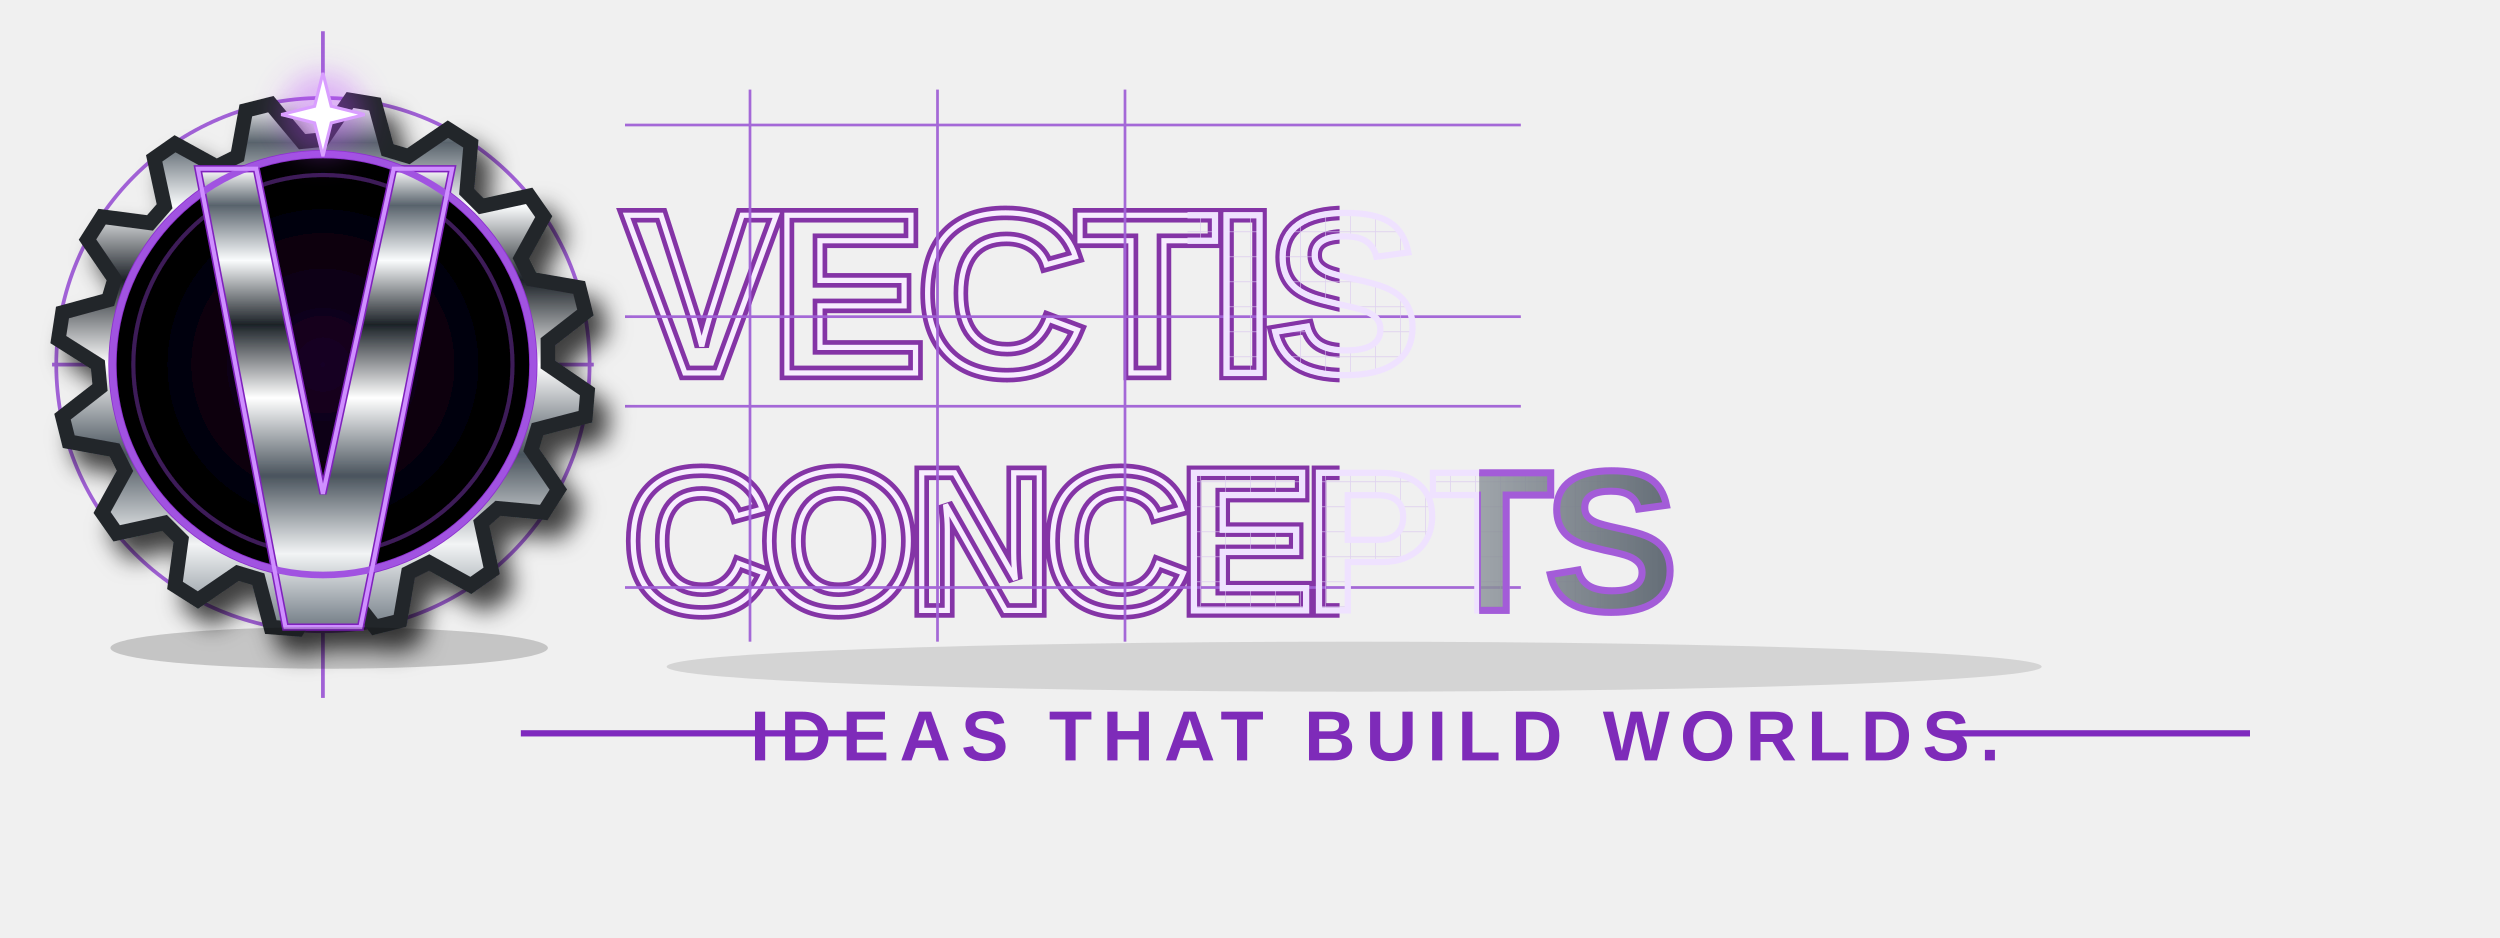
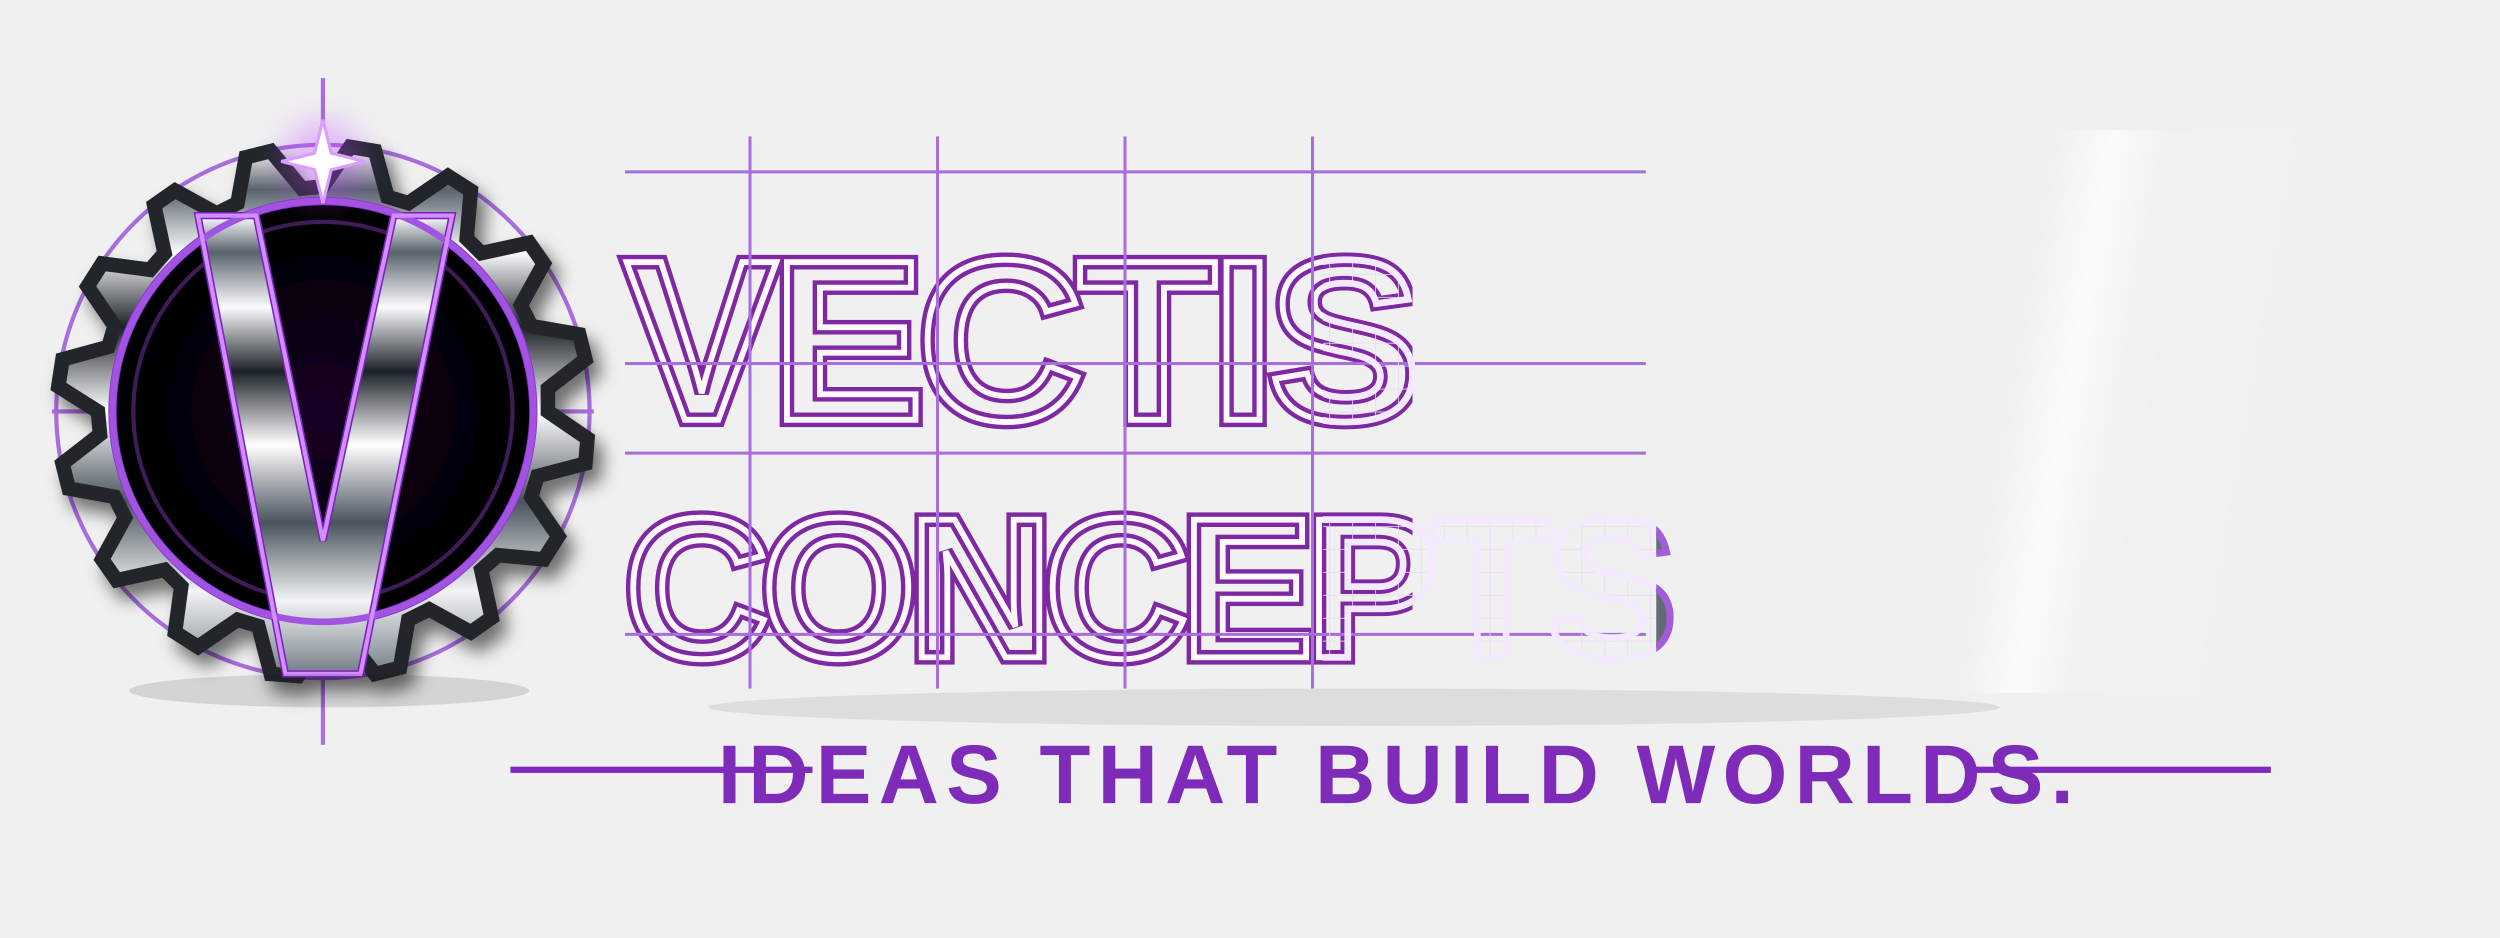
- <svg xmlns="http://www.w3.org/2000/svg" width="1200" height="450" viewBox="0 45 1200 450" role="img" aria-labelledby="title desc">
+ <svg xmlns="http://www.w3.org/2000/svg" width="1200" height="450" viewBox="0 35 1200 425" role="img" aria-labelledby="title desc">
  <defs>
    <linearGradient id="chrome" x1="0" y1="0" x2="0" y2="1">
      <stop offset="0" stop-color="#ffffff" />
      <stop offset=".08" stop-color="#59636c" />
      <stop offset=".20" stop-color="#fafcfd" />
      <stop offset=".34" stop-color="#1c2228" />
      <stop offset=".50" stop-color="#ffffff" />
      <stop offset=".67" stop-color="#4a545d" />
      <stop offset=".84" stop-color="#f2f4f5" />
      <stop offset="1" stop-color="#737d86" />
    </linearGradient>
    <linearGradient id="semiChrome" x1="0" y1="0" x2="1" y2="0">
-       <stop offset="0" stop-color="#676f78" stop-opacity=".18" />
-       <stop offset=".42" stop-color="#ffffff" stop-opacity=".62" />
-       <stop offset="1" stop-color="#59636d" stop-opacity=".93" />
+       <stop offset="0" stop-color="#676f78" stop-opacity=".12" />
+       <stop offset=".48" stop-color="#ffffff" stop-opacity=".68" />
+       <stop offset="1" stop-color="#59636d" stop-opacity=".96" />
    </linearGradient>
    <linearGradient id="purple" x1="0" y1="0" x2="0" y2="1">
      <stop offset="0" stop-color="#dfc1ff" />
      <stop offset=".18" stop-color="#a946df" />
      <stop offset=".40" stop-color="#701aa5" />
      <stop offset=".62" stop-color="#3b0068" />
      <stop offset=".82" stop-color="#9137ca" />
      <stop offset="1" stop-color="#210032" />
    </linearGradient>
    <radialGradient id="disc">
      <stop offset="0" stop-color="#180425" />
      <stop offset=".68" stop-color="#050108" />
      <stop offset="1" />
    </radialGradient>
-     <pattern id="cadGrid" width="12" height="12" patternUnits="userSpaceOnUse">
-       <path d="M12 0H0V12" fill="none" stroke="#d7c4ee" stroke-width=".8" opacity=".68" />
+     <linearGradient id="chromeSweep" x1="0" y1="0" x2="1" y2="0">
+       <stop offset="0" stop-color="#fff" stop-opacity="0" />
+       <stop offset=".45" stop-color="#fff" stop-opacity="0" />
+       <stop offset=".56" stop-color="#fff" stop-opacity=".72" />
+       <stop offset=".66" stop-color="#fff" stop-opacity=".12" />
+       <stop offset="1" stop-color="#fff" stop-opacity="0" />
+     </linearGradient>
+     <pattern id="cadGrid" width="11" height="11" patternUnits="userSpaceOnUse">
+       <path d="M11 0H0V11" fill="none" stroke="#eadcf8" stroke-width=".9" opacity=".82" />
    </pattern>
-     <filter id="shadow" x="-40%" y="-40%" width="200%" height="220%">
-       <feDropShadow dx="7" dy="9" stdDeviation="5.5" flood-color="#000" flood-opacity=".74" />
+     <filter id="shadow" x="-35%" y="-35%" width="180%" height="190%">
+       <feDropShadow dx="4" dy="6" stdDeviation="4.2" flood-color="#000" flood-opacity=".54" />
    </filter>
    <filter id="flareGlow" x="-100%" y="-100%" width="300%" height="300%">
      <feGaussianBlur stdDeviation="7" />
    </filter>
    <clipPath id="wireClip">
-       <rect x="288" y="28" width="355" height="350" />
+       <rect x="288" y="28" width="390" height="350" />
    </clipPath>
    <clipPath id="cadClip">
-       <rect x="570" y="28" width="200" height="350" />
+       <rect x="635" y="28" width="205" height="350" />
    </clipPath>
    <clipPath id="semiClip">
-       <rect x="710" y="28" width="175" height="350" />
+       <rect x="795" y="28" width="145" height="350" />
    </clipPath>
    <clipPath id="finalClip">
-       <rect x="835" y="28" width="335" height="350" />
+       <rect x="900" y="28" width="280" height="350" />
    </clipPath>
  </defs>
-   <g id="blueprint-layer" fill="none" stroke="#9a55d4" stroke-width="1.8" opacity=".92">
+   <g id="blueprint-layer" fill="none" stroke="#a66add" stroke-width="2" opacity=".98">
    <line x1="25" y1="220" x2="285" y2="220" />
    <line x1="155" y1="60" x2="155" y2="380" />
    <circle cx="155" cy="220" r="72" />
    <circle cx="155" cy="220" r="92" />
    <circle cx="155" cy="220" r="108" />
    <circle cx="155" cy="220" r="128" />
    <polygon points="155,112 168,93 180,95 186,117 196,120 215,107 226,114 224,137 231,144 254,139 261,149 250,169 255,179 278,183 281,195 263,209 263,220 282,233 281,245 258,251 255,261 268,280 261,291 239,289 231,296 236,319 226,326 206,315 196,320 192,343 180,346 166,328 155,328 143,347 130,346 124,323 114,320 95,333 84,326 87,304 79,296 56,301 49,291 60,271 55,261 33,257 30,245 48,231 47,220 28,208 30,195 52,189 55,179 42,160 49,149 72,152 79,144 74,121 84,114 104,125 114,120 118,98 130,95 145,113" />
    <path d="M95 126h28l32 156 34-156h28l-44 220h-36z" />
    <text x="300" y="224" font-family="Arial Black, Arial, sans-serif" font-size="110" font-weight="900" fill="none" stroke="#7b249f" stroke-width="7" paint-order="stroke" letter-spacing="-3" clip-path="url(#wireClip)">VECTIS</text>
    <text x="300" y="338" font-family="Arial Black, Arial, sans-serif" font-size="96" font-weight="900" fill="none" stroke="#7b249f" stroke-width="7" paint-order="stroke" letter-spacing="-4" clip-path="url(#wireClip)">CONCEPTS</text>
-     <text x="300" y="224" font-family="Arial Black, Arial, sans-serif" font-size="110" font-weight="900" fill="none" stroke="#f7edff" stroke-width="2.5" letter-spacing="-3" clip-path="url(#wireClip)">VECTIS</text>
-     <text x="300" y="338" font-family="Arial Black, Arial, sans-serif" font-size="96" font-weight="900" fill="none" stroke="#f7edff" stroke-width="2.5" letter-spacing="-4" clip-path="url(#wireClip)">CONCEPTS</text>
-     <g stroke-width="1.3" opacity=".95">
-       <line x1="300" y1="105" x2="730" y2="105" />
-       <line x1="300" y1="197" x2="730" y2="197" />
-       <line x1="300" y1="240" x2="730" y2="240" />
-       <line x1="300" y1="327" x2="730" y2="327" />
+     <text x="300" y="224" font-family="Arial Black, Arial, sans-serif" font-size="110" font-weight="900" fill="none" stroke="#fff8ff" stroke-width="2.8" letter-spacing="-3" clip-path="url(#wireClip)">VECTIS</text>
+     <text x="300" y="338" font-family="Arial Black, Arial, sans-serif" font-size="96" font-weight="900" fill="none" stroke="#fff8ff" stroke-width="2.8" letter-spacing="-4" clip-path="url(#wireClip)">CONCEPTS</text>
+     <g stroke-width="1.45" opacity="1">
+       <line x1="300" y1="105" x2="790" y2="105" />
+       <line x1="300" y1="197" x2="790" y2="197" />
+       <line x1="300" y1="240" x2="790" y2="240" />
+       <line x1="300" y1="327" x2="790" y2="327" />
      <line x1="360" y1="88" x2="360" y2="353" />
      <line x1="450" y1="88" x2="450" y2="353" />
      <line x1="540" y1="88" x2="540" y2="353" />
+       <line x1="630" y1="88" x2="630" y2="353" />
    </g>
  </g>
  <g id="intermediate-cad-layer">
-     <text x="300" y="224" font-family="Arial Black, Arial, sans-serif" font-size="110" font-weight="900" fill="url(#cadGrid)" stroke="#efe2ff" stroke-width="3" letter-spacing="-3" clip-path="url(#cadClip)">VECTIS</text>
-     <text x="300" y="338" font-family="Arial Black, Arial, sans-serif" font-size="96" font-weight="900" fill="url(#cadGrid)" stroke="#efe2ff" stroke-width="3" letter-spacing="-4" clip-path="url(#cadClip)">CONCEPTS</text>
+     <text x="300" y="224" font-family="Arial Black, Arial, sans-serif" font-size="110" font-weight="900" fill="url(#cadGrid)" stroke="#f3eaff" stroke-width="3.2" letter-spacing="-3" clip-path="url(#cadClip)">VECTIS</text>
+     <text x="300" y="338" font-family="Arial Black, Arial, sans-serif" font-size="96" font-weight="900" fill="url(#cadGrid)" stroke="#f3eaff" stroke-width="3.2" letter-spacing="-4" clip-path="url(#cadClip)">CONCEPTS</text>
  </g>
  <g id="semi-rendered-chrome-layer">
    <text x="300" y="224" font-family="Arial Black, Arial, sans-serif" font-size="110" font-weight="900" fill="url(#semiChrome)" stroke="#a35cd8" stroke-width="3.4" letter-spacing="-3" clip-path="url(#semiClip)">VECTIS</text>
    <text x="300" y="338" font-family="Arial Black, Arial, sans-serif" font-size="96" font-weight="900" fill="url(#semiChrome)" stroke="#a35cd8" stroke-width="3.4" letter-spacing="-4" clip-path="url(#semiClip)">CONCEPTS</text>
  </g>
  <g id="final-chrome-layer" filter="url(#shadow)">
    <polygon points="155,112 168,93 180,95 186,117 196,120 215,107 226,114 224,137 231,144 254,139 261,149 250,169 255,179 278,183 281,195 263,209 263,220 282,233 281,245 258,251 255,261 268,280 261,291 239,289 231,296 236,319 226,326 206,315 196,320 192,343 180,346 166,328 155,328 143,347 130,346 124,323 114,320 95,333 84,326 87,304 79,296 56,301 49,291 60,271 55,261 33,257 30,245 48,231 47,220 28,208 30,195 52,189 55,179 42,160 49,149 72,152 79,144 74,121 84,114 104,125 114,120 118,98 130,95 145,113" fill="url(#chrome)" stroke="#24272c" stroke-width="7" />
    <circle cx="155" cy="220" r="101" fill="url(#disc)" stroke="#8b2fcd" stroke-width="4" />
    <circle cx="155" cy="220" r="91" fill="none" stroke="#3e1a59" stroke-width="2" />
    <path d="M95 126h28l32 156 34-156h28l-44 220h-36z" fill="url(#chrome)" stroke="#7f21bd" stroke-width="3.5" />
    <text x="300" y="224" font-family="Arial Black, Arial, sans-serif" font-size="110" font-weight="900" fill="url(#chrome)" stroke="#08080a" stroke-width="9" paint-order="stroke" letter-spacing="-3" clip-path="url(#finalClip)">VECTIS</text>
    <text x="300" y="338" font-family="Arial Black, Arial, sans-serif" font-size="96" font-weight="900" fill="url(#chrome)" stroke="#08080a" stroke-width="9" paint-order="stroke" letter-spacing="-4" clip-path="url(#finalClip)">CONCEPTS</text>
  </g>
  <g id="purple-bevel-layer">
    <circle cx="155" cy="220" r="101" fill="none" stroke="#a153e1" stroke-width="3.2" />
    <path d="M95 126h28l32 156 34-156h28l-44 220h-36z" fill="none" stroke="#cf8fff" stroke-width="2" />
    <text x="300" y="224" font-family="Arial Black, Arial, sans-serif" font-size="110" font-weight="900" fill="none" stroke="#9c46d8" stroke-width="3.4" letter-spacing="-3" clip-path="url(#finalClip)">VECTIS</text>
    <text x="300" y="338" font-family="Arial Black, Arial, sans-serif" font-size="96" font-weight="900" fill="url(#chrome)" stroke="#9c46d8" stroke-width="2.4" letter-spacing="-4" clip-path="url(#finalClip)">CONCEPTS</text>
  </g>
+   <g id="highlight-layer">
+     <rect x="890" y="85" width="250" height="270" fill="url(#chromeSweep)" clip-path="url(#finalClip)" transform="skewX(-10)" />
+   </g>
  <g id="shadow-layer">
-     <ellipse cx="650" cy="365" rx="330" ry="12" fill="#000" opacity=".12" />
-     <ellipse cx="158" cy="356" rx="105" ry="10" fill="#000" opacity=".18" />
+     <ellipse cx="650" cy="362" rx="310" ry="9" fill="#000" opacity=".08" />
+     <ellipse cx="158" cy="354" rx="96" ry="8" fill="#000" opacity=".12" />
  </g>
  <g id="flare-layer">
-     <circle cx="155" cy="100" r="20" fill="#bc44ff" opacity=".36" filter="url(#flareGlow)" />
+     <circle cx="155" cy="100" r="20" fill="#bc44ff" opacity=".32" filter="url(#flareGlow)" />
    <path d="M155 80l4 16 16 4-16 4-4 16-4-16-16-4 16-4z" fill="#fff" stroke="#d99eff" stroke-width="1.5" />
  </g>
  <g id="tagline-layer">
-     <line x1="250" y1="397" x2="410" y2="397" stroke="#7f29be" stroke-width="3" />
-     <line x1="930" y1="397" x2="1080" y2="397" stroke="#7f29be" stroke-width="3" />
-     <text x="660" y="410" font-family="Arial, Helvetica, sans-serif" font-size="34" font-weight="700" fill="#7e2bb9" text-anchor="middle" letter-spacing="5">IDEAS THAT BUILD WORLDS.</text>
+     <line x1="245" y1="392" x2="390" y2="392" stroke="#7f29be" stroke-width="3" />
+     <line x1="945" y1="392" x2="1090" y2="392" stroke="#7f29be" stroke-width="3" />
+     <text x="670" y="408" font-family="Arial, Helvetica, sans-serif" font-size="40" font-weight="800" fill="#7e2bb9" text-anchor="middle" letter-spacing="3.5">IDEAS THAT BUILD WORLDS.</text>
  </g>
</svg>
